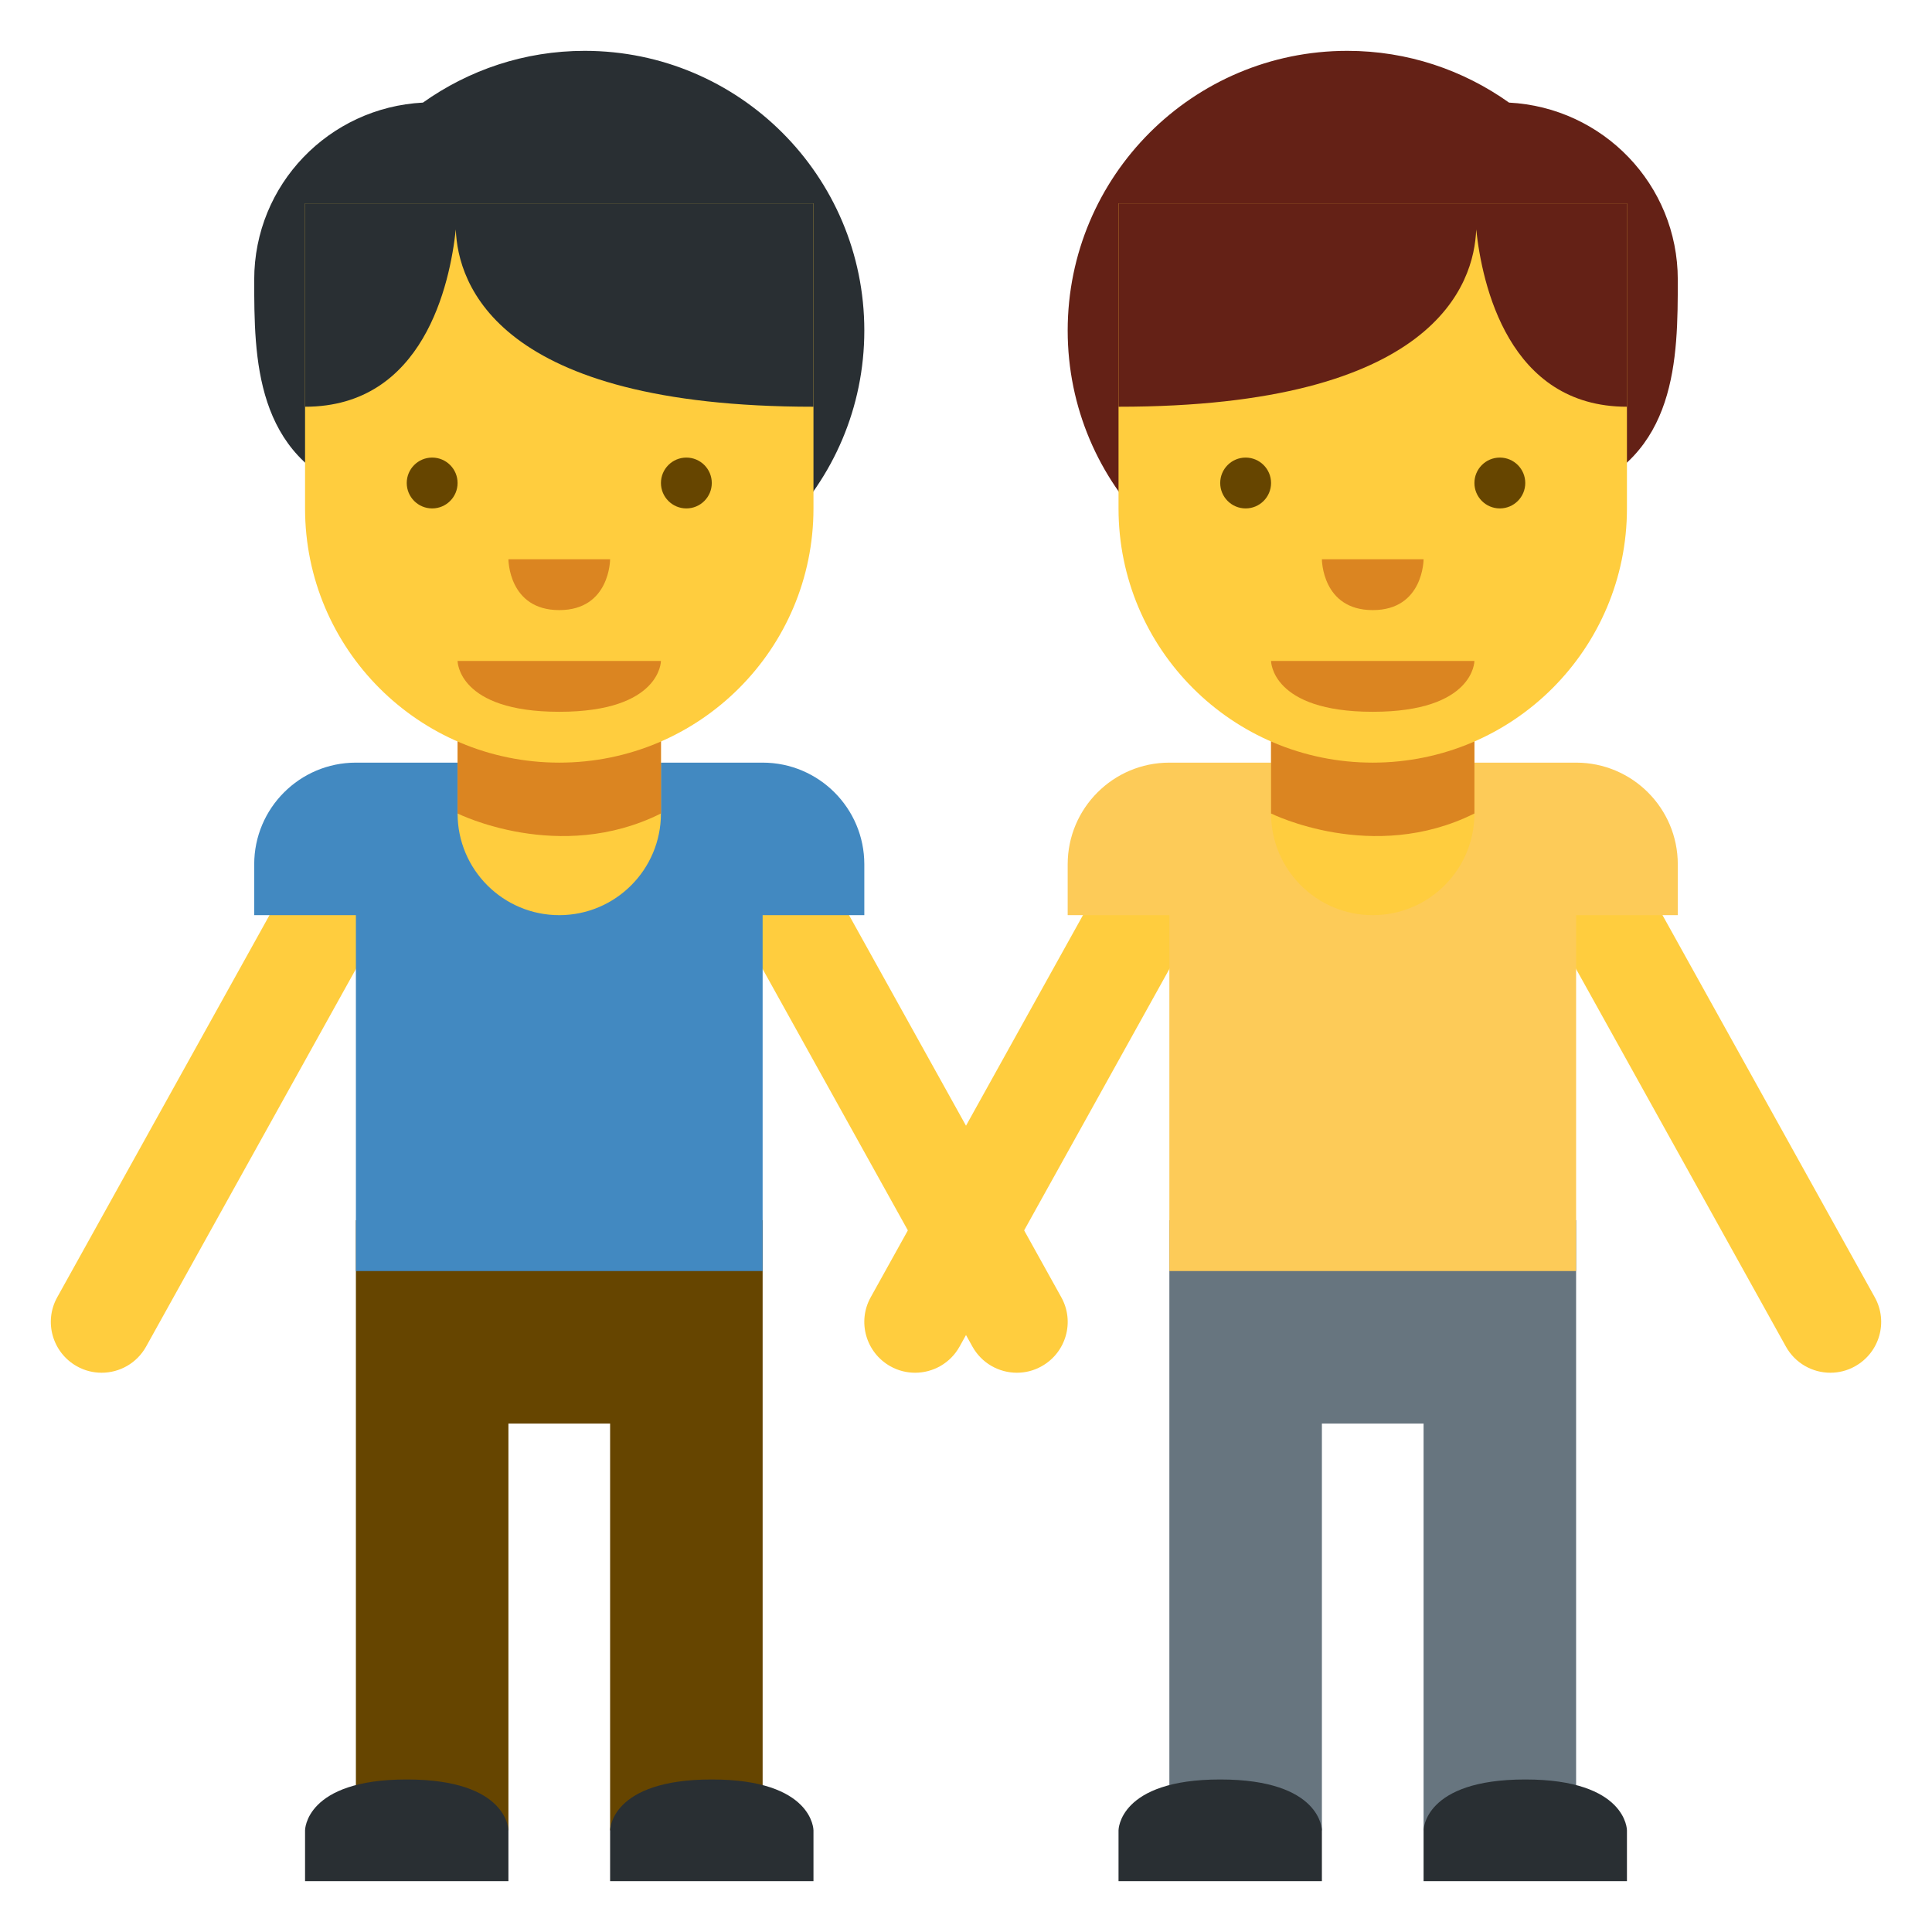
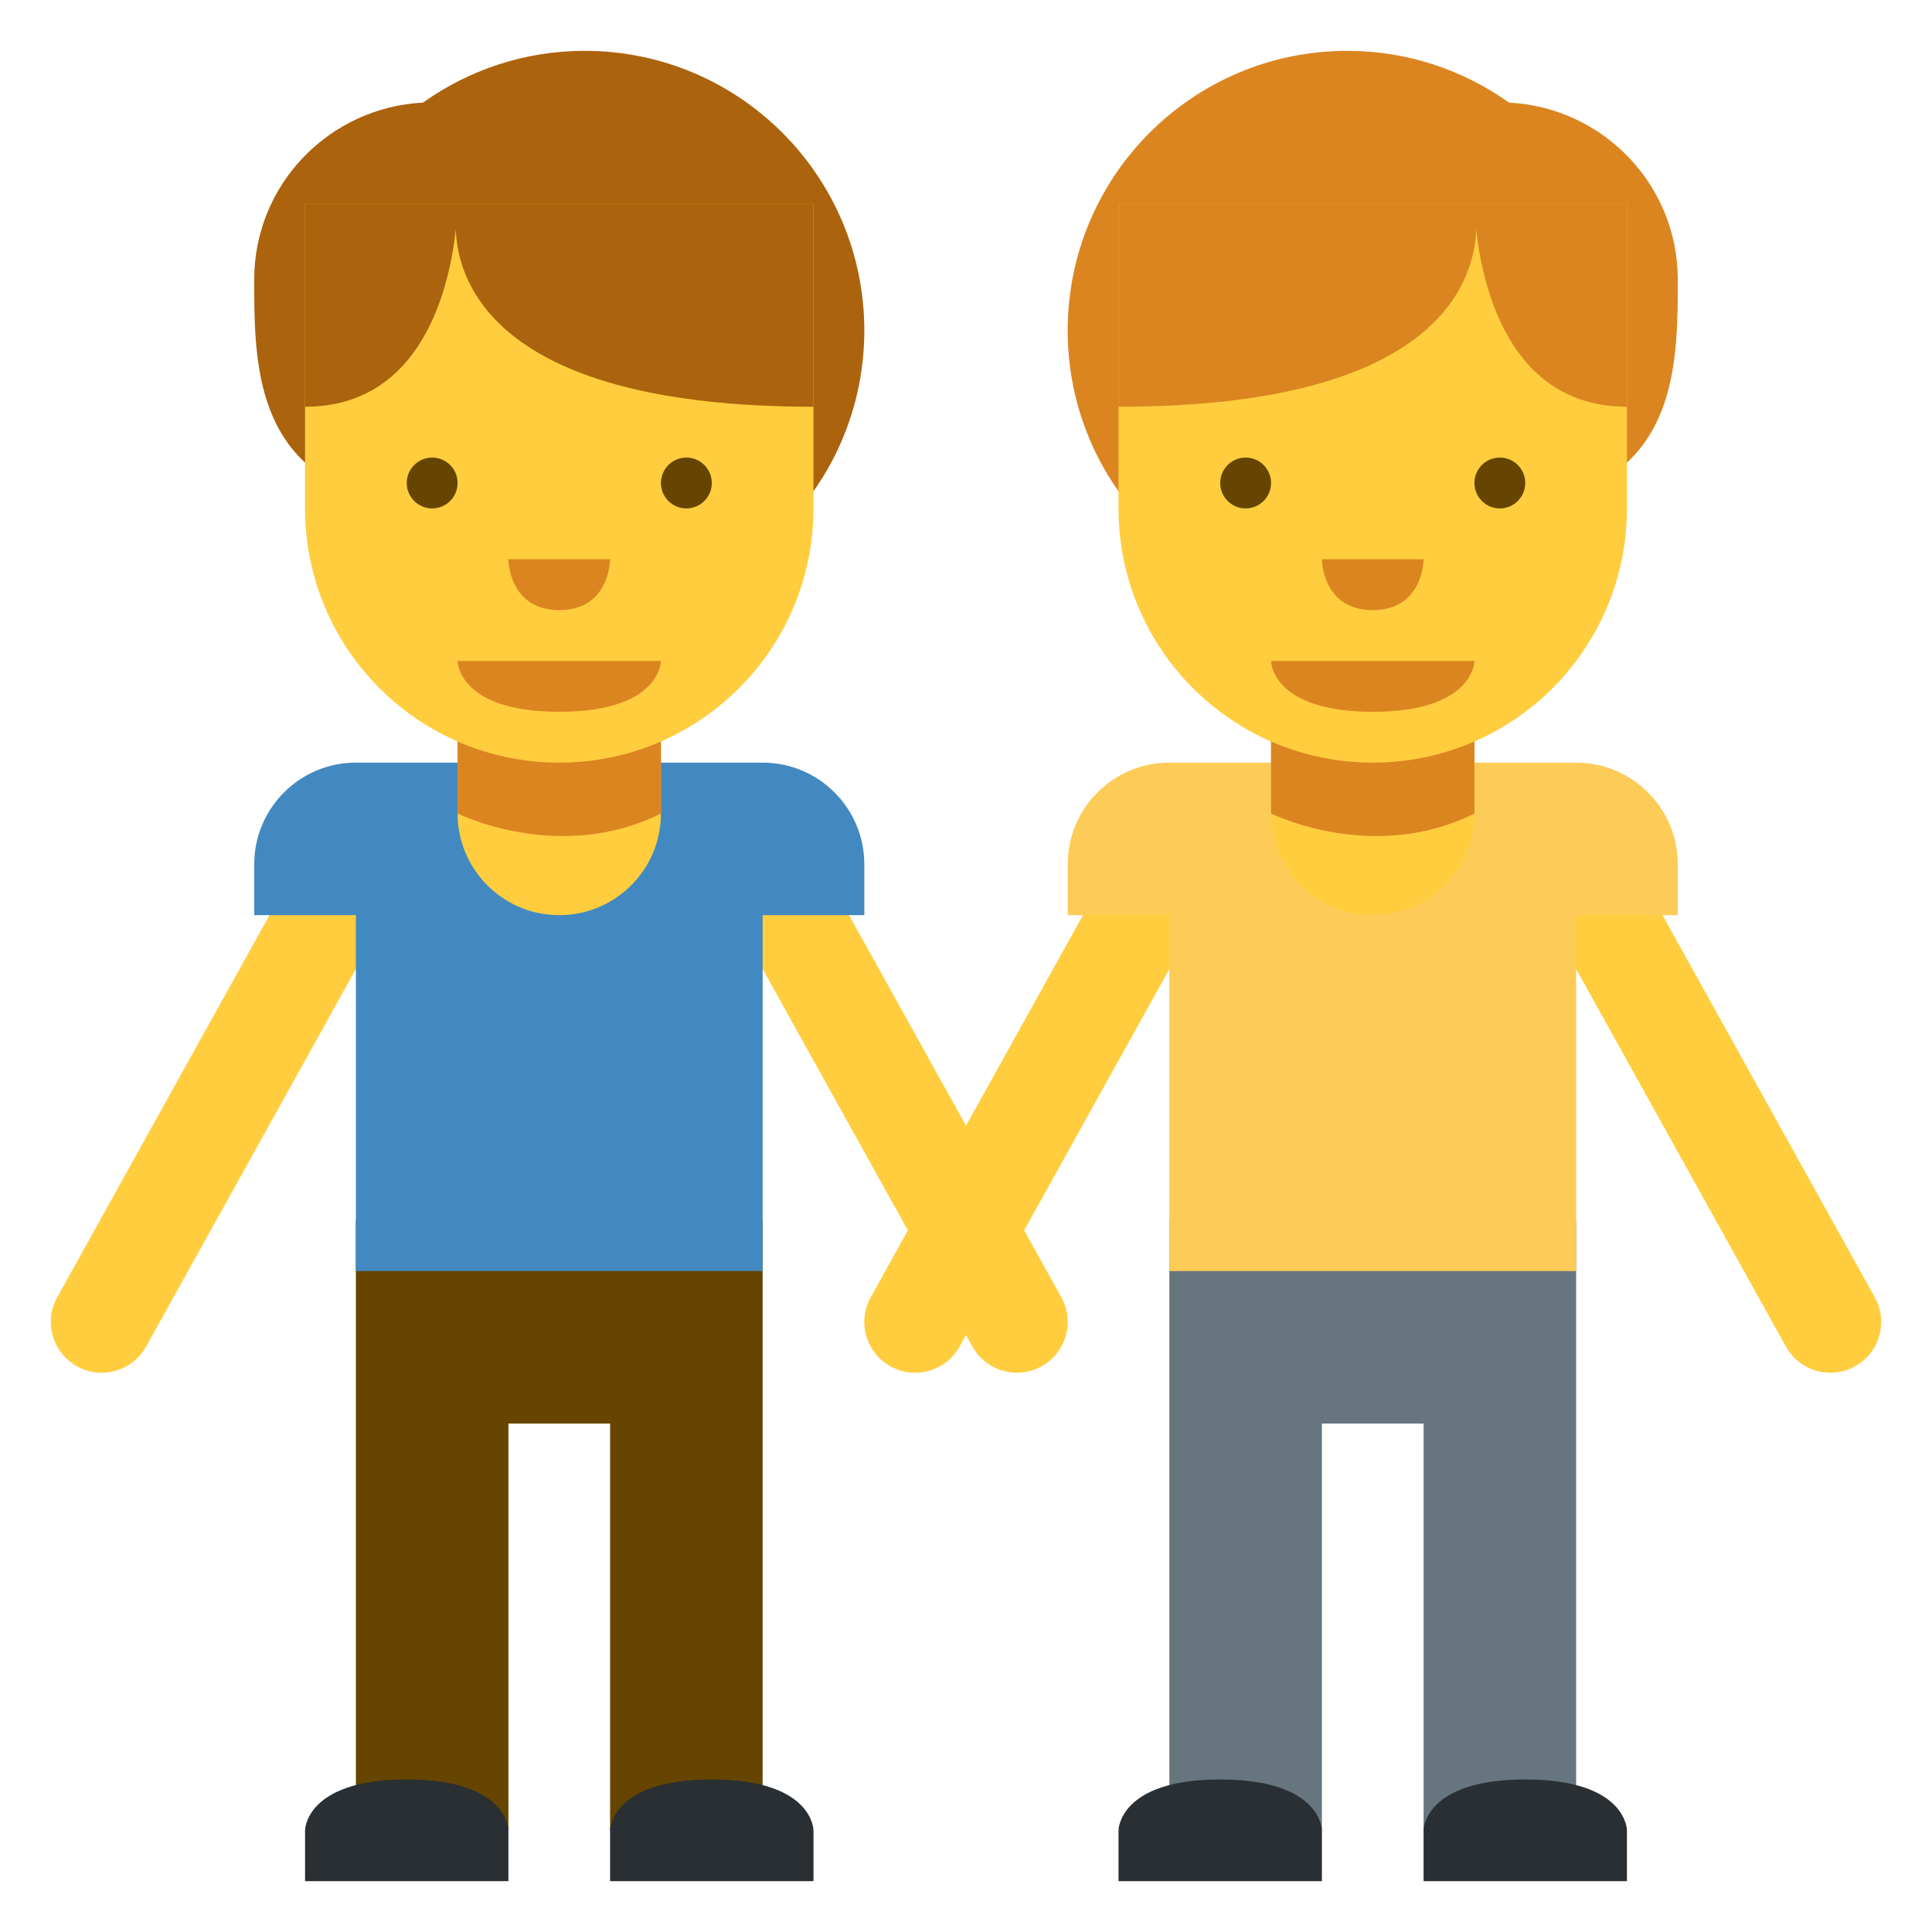
<svg xmlns="http://www.w3.org/2000/svg" viewBox="0 0 47.5 47.5" style="enable-background:new 0 0 47.5 47.5;" xml:space="preserve" version="1.1" id="svg2">
  <defs id="defs6">
    <clipPath id="clipPath20" clipPathUnits="userSpaceOnUse">
      <path id="path22" d="M 0,38 38,38 38,0 0,0 0,38 Z" />
    </clipPath>
  </defs>
  <g transform="matrix(1.25,0,0,-1.25,0,47.5)" id="g10">
    <g transform="translate(12,14)" id="g12">
      <path id="path14" style="fill:#664500;fill-opacity:1;fill-rule:nonzero;stroke:none" d="m 0,0 -2,0 -3,0 0,-12 3,0 0,8 2,0 0,-8 3,0 0,12 -3,0 z" />
    </g>
    <g id="g16">
      <g clip-path="url(#clipPath20)" id="g18">
        <g transform="translate(6,1)" id="g24">
          <path id="path26" style="fill:#292f33;fill-opacity:1;fill-rule:nonzero;stroke:none" d="M 0,0 0,1 C 0,1 0,2 2,2 4,2 4,1 4,1 L 4,0 0,0 Z" />
        </g>
        <g transform="translate(12,1)" id="g28">
          <path id="path30" style="fill:#292f33;fill-opacity:1;fill-rule:nonzero;stroke:none" d="M 0,0 0,1 C 0,1 0,2 2,2 4,2 4,1 4,1 L 4,0 0,0 Z" />
        </g>
        <g transform="translate(11.5,37)" id="g32">
-           <path id="path34" style="fill:#292f33;fill-opacity:1;fill-rule:nonzero;stroke:none" d="M 0,0 C -1.187,0 -2.282,-0.379 -3.181,-1.018 -5.027,-1.114 -6.5,-2.629 -6.5,-4.5 c 0,-1.542 0.007,-3.484 2.038,-4.208 C -3.464,-10.094 -1.839,-11 0,-11 3.037,-11 5.5,-8.538 5.5,-5.501 5.5,-2.463 3.037,0 0,0" />
+           <path id="path34" style="fill:#ac630d;fill-opacity:1;fill-rule:nonzero;stroke:none" d="M 0,0 C -1.187,0 -2.282,-0.379 -3.181,-1.018 -5.027,-1.114 -6.5,-2.629 -6.5,-4.5 c 0,-1.542 0.007,-3.484 2.038,-4.208 C -3.464,-10.094 -1.839,-11 0,-11 3.037,-11 5.5,-8.538 5.5,-5.501 5.5,-2.463 3.037,0 0,0" />
        </g>
        <g transform="translate(1.999,11)" id="g36">
          <path id="path38" style="fill:#ffcd3e;fill-opacity:1;fill-rule:nonzero;stroke:none" d="m 0,0 c -0.164,0 -0.331,0.04 -0.485,0.126 -0.482,0.269 -0.657,0.877 -0.388,1.359 l 5,9.001 c 0.268,0.482 0.876,0.657 1.36,0.388 0.482,-0.268 0.657,-0.877 0.388,-1.36 l -5,-8.999 C 0.692,0.186 0.352,0 0,0" />
        </g>
        <g transform="translate(20.001,11)" id="g40">
          <path id="path42" style="fill:#ffcd3e;fill-opacity:1;fill-rule:nonzero;stroke:none" d="m 0,0 c -0.352,0 -0.692,0.186 -0.875,0.515 l -5,8.999 c -0.269,0.483 -0.094,1.092 0.388,1.36 0.484,0.269 1.092,0.094 1.36,-0.388 l 5,-9.001 C 1.142,1.003 0.968,0.395 0.484,0.126 0.331,0.04 0.164,0 0,0" />
        </g>
        <g transform="translate(17,21)" id="g44">
          <path id="path46" style="fill:#4289c1;fill-opacity:1;fill-rule:nonzero;stroke:none" d="m 0,0 c 0,1.104 -0.896,2 -2,2 l -2,0 -4,0 -2,0 c -1.104,0 -2,-0.896 -2,-2 l 0,-1 2,0 0,-7 8,0 0,7 2,0 0,1 z" />
        </g>
        <g transform="translate(9,26)" id="g48">
          <path id="path50" style="fill:#ffcd3e;fill-opacity:1;fill-rule:nonzero;stroke:none" d="m 0,0 0,-4 c 0,-1.104 0.896,-2 2,-2 1.104,0 2,0.896 2,2 L 4,0 0,0 Z" />
        </g>
        <g transform="translate(13,26)" id="g52">
          <path id="path54" style="fill:#db8521;fill-opacity:1;fill-rule:nonzero;stroke:none" d="M 0,0 -4,-0.019 -4,-4 c 0,0 2,-1 4,0 l 0,4 z" />
        </g>
        <g transform="translate(16,34)" id="g56">
          <path id="path58" style="fill:#ffcd3e;fill-opacity:1;fill-rule:nonzero;stroke:none" d="m 0,0 -10,0 0,-6 0,0 c 0,-2.763 2.238,-5 5,-5 2.762,0 5,2.237 5,5 l 0,0 0,6 z" />
        </g>
        <g transform="translate(9,34)" id="g60">
-           <path id="path62" style="fill:#292f33;fill-opacity:1;fill-rule:nonzero;stroke:none" d="m 0,0 -3,0 0,-4 c 2.333,0 2.85,2.412 2.965,3.488 C 0.004,-1.588 0.779,-4 7,-4 L 7,0 0,0 Z" />
+           <path id="path62" style="fill:#ac630d;fill-opacity:1;fill-rule:nonzero;stroke:none" d="m 0,0 -3,0 0,-4 c 2.333,0 2.85,2.412 2.965,3.488 C 0.004,-1.588 0.779,-4 7,-4 L 7,0 0,0 Z" />
        </g>
        <g transform="translate(13,25)" id="g64">
          <path id="path66" style="fill:#db8521;fill-opacity:1;fill-rule:nonzero;stroke:none" d="m 0,0 -2,0 -2,0 c 0,0 0,-1 2,-1 2,0 2,1 2,1" />
        </g>
        <g transform="translate(9,28.5)" id="g68">
          <path id="path70" style="fill:#664500;fill-opacity:1;fill-rule:nonzero;stroke:none" d="M 0,0 C 0,-0.276 -0.224,-0.5 -0.5,-0.5 -0.776,-0.5 -1,-0.276 -1,0 -1,0.276 -0.776,0.5 -0.5,0.5 -0.224,0.5 0,0.276 0,0" />
        </g>
        <g transform="translate(14,28.5)" id="g72">
          <path id="path74" style="fill:#664500;fill-opacity:1;fill-rule:nonzero;stroke:none" d="M 0,0 C 0,-0.276 -0.224,-0.5 -0.5,-0.5 -0.776,-0.5 -1,-0.276 -1,0 -1,0.276 -0.776,0.5 -0.5,0.5 -0.224,0.5 0,0.276 0,0" />
        </g>
        <g transform="translate(10,27)" id="g76">
          <path id="path78" style="fill:#db8521;fill-opacity:1;fill-rule:nonzero;stroke:none" d="M 0,0 1,0 2,0 C 2,0 2,-1 1,-1 0,-1 0,0 0,0" />
        </g>
        <g transform="translate(28,14)" id="g80">
          <path id="path82" style="fill:#67757f;fill-opacity:1;fill-rule:nonzero;stroke:none" d="m 0,0 -2,0 -3,0 0,-12 3,0 0,8 2,0 0,-8 3,0 0,12 -3,0 z" />
        </g>
        <g transform="translate(22,1)" id="g84">
          <path id="path86" style="fill:#292f33;fill-opacity:1;fill-rule:nonzero;stroke:none" d="M 0,0 0,1 C 0,1 0,2 2,2 4,2 4,1 4,1 L 4,0 0,0 Z" />
        </g>
        <g transform="translate(28,1)" id="g88">
          <path id="path90" style="fill:#292f33;fill-opacity:1;fill-rule:nonzero;stroke:none" d="M 0,0 0,1 C 0,1 0,2 2,2 4,2 4,1 4,1 L 4,0 0,0 Z" />
        </g>
        <g transform="translate(33,32.5)" id="g92">
-           <path id="path94" style="fill:#642116;fill-opacity:1;fill-rule:nonzero;stroke:none" d="M 0,0 C 0,1.871 -1.473,3.386 -3.319,3.482 -4.218,4.121 -5.313,4.5 -6.5,4.5 -9.537,4.5 -12,2.037 -12,-1.001 c 0,-3.037 2.463,-5.499 5.5,-5.499 1.84,0 3.464,0.906 4.462,2.292 C -0.007,-3.484 0,-1.542 0,0" />
+           <path id="path94" style="fill:#db8521;fill-opacity:1;fill-rule:nonzero;stroke:none" d="M 0,0 C 0,1.871 -1.473,3.386 -3.319,3.482 -4.218,4.121 -5.313,4.5 -6.5,4.5 -9.537,4.5 -12,2.037 -12,-1.001 c 0,-3.037 2.463,-5.499 5.5,-5.499 1.84,0 3.464,0.906 4.462,2.292 C -0.007,-3.484 0,-1.542 0,0" />
        </g>
        <g transform="translate(17.999,11)" id="g96">
          <path id="path98" style="fill:#ffcd3e;fill-opacity:1;fill-rule:nonzero;stroke:none" d="m 0,0 c -0.164,0 -0.331,0.04 -0.485,0.126 -0.482,0.269 -0.657,0.877 -0.388,1.359 l 5,9.001 c 0.268,0.482 0.878,0.657 1.359,0.388 0.484,-0.268 0.658,-0.877 0.389,-1.36 l -5,-8.999 C 0.692,0.186 0.352,0 0,0" />
        </g>
        <g transform="translate(36.001,11)" id="g100">
          <path id="path102" style="fill:#ffcd3e;fill-opacity:1;fill-rule:nonzero;stroke:none" d="m 0,0 c -0.352,0 -0.692,0.186 -0.875,0.515 l -5,8.999 c -0.269,0.483 -0.095,1.092 0.389,1.36 0.482,0.269 1.091,0.094 1.359,-0.388 l 5,-9.001 C 1.142,1.003 0.968,0.395 0.484,0.126 0.331,0.04 0.164,0 0,0" />
        </g>
        <g transform="translate(33,21)" id="g104">
          <path id="path106" style="fill:#fdcb58;fill-opacity:1;fill-rule:nonzero;stroke:none" d="m 0,0 c 0,1.104 -0.896,2 -2,2 l -2,0 -4,0 -2,0 c -1.104,0 -2,-0.896 -2,-2 l 0,-1 2,0 0,-7 8,0 0,7 2,0 0,1 z" />
        </g>
        <g transform="translate(25,26)" id="g108">
          <path id="path110" style="fill:#ffcd3e;fill-opacity:1;fill-rule:nonzero;stroke:none" d="m 0,0 0,-4 c 0,-1.104 0.896,-2 2,-2 1.104,0 2,0.896 2,2 L 4,0 0,0 Z" />
        </g>
        <g transform="translate(29,26)" id="g112">
          <path id="path114" style="fill:#db8521;fill-opacity:1;fill-rule:nonzero;stroke:none" d="M 0,0 -4,-0.019 -4,-4 c 0,0 2,-1 4,0 l 0,4 z" />
        </g>
        <g transform="translate(32,34)" id="g116">
          <path id="path118" style="fill:#ffcd3e;fill-opacity:1;fill-rule:nonzero;stroke:none" d="m 0,0 -10,0 0,-6 0,0 c 0,-2.763 2.238,-5 5,-5 2.762,0 5,2.237 5,5 l 0,0 0,6 z" />
        </g>
        <g transform="translate(29,34)" id="g120">
-           <path id="path122" style="fill:#642116;fill-opacity:1;fill-rule:nonzero;stroke:none" d="m 0,0 -7,0 0,-4 c 6.221,0 6.996,2.412 7.035,3.488 C 0.15,-1.588 0.667,-4 3,-4 L 3,0 0,0 Z" />
+           <path id="path122" style="fill:#db8521;fill-opacity:1;fill-rule:nonzero;stroke:none" d="m 0,0 -7,0 0,-4 c 6.221,0 6.996,2.412 7.035,3.488 C 0.15,-1.588 0.667,-4 3,-4 L 3,0 0,0 Z" />
        </g>
        <g transform="translate(29,25)" id="g124">
          <path id="path126" style="fill:#db8521;fill-opacity:1;fill-rule:nonzero;stroke:none" d="m 0,0 -2,0 -2,0 c 0,0 0,-1 2,-1 2,0 2,1 2,1" />
        </g>
        <g transform="translate(25,28.5)" id="g128">
          <path id="path130" style="fill:#664500;fill-opacity:1;fill-rule:nonzero;stroke:none" d="M 0,0 C 0,-0.276 -0.224,-0.5 -0.5,-0.5 -0.776,-0.5 -1,-0.276 -1,0 -1,0.276 -0.776,0.5 -0.5,0.5 -0.224,0.5 0,0.276 0,0" />
        </g>
        <g transform="translate(30,28.5)" id="g132">
          <path id="path134" style="fill:#664500;fill-opacity:1;fill-rule:nonzero;stroke:none" d="M 0,0 C 0,-0.276 -0.224,-0.5 -0.5,-0.5 -0.776,-0.5 -1,-0.276 -1,0 -1,0.276 -0.776,0.5 -0.5,0.5 -0.224,0.5 0,0.276 0,0" />
        </g>
        <g transform="translate(26,27)" id="g136">
          <path id="path138" style="fill:#db8521;fill-opacity:1;fill-rule:nonzero;stroke:none" d="M 0,0 1,0 2,0 C 2,0 2,-1 1,-1 0,-1 0,0 0,0" />
        </g>
      </g>
    </g>
  </g>
</svg>
